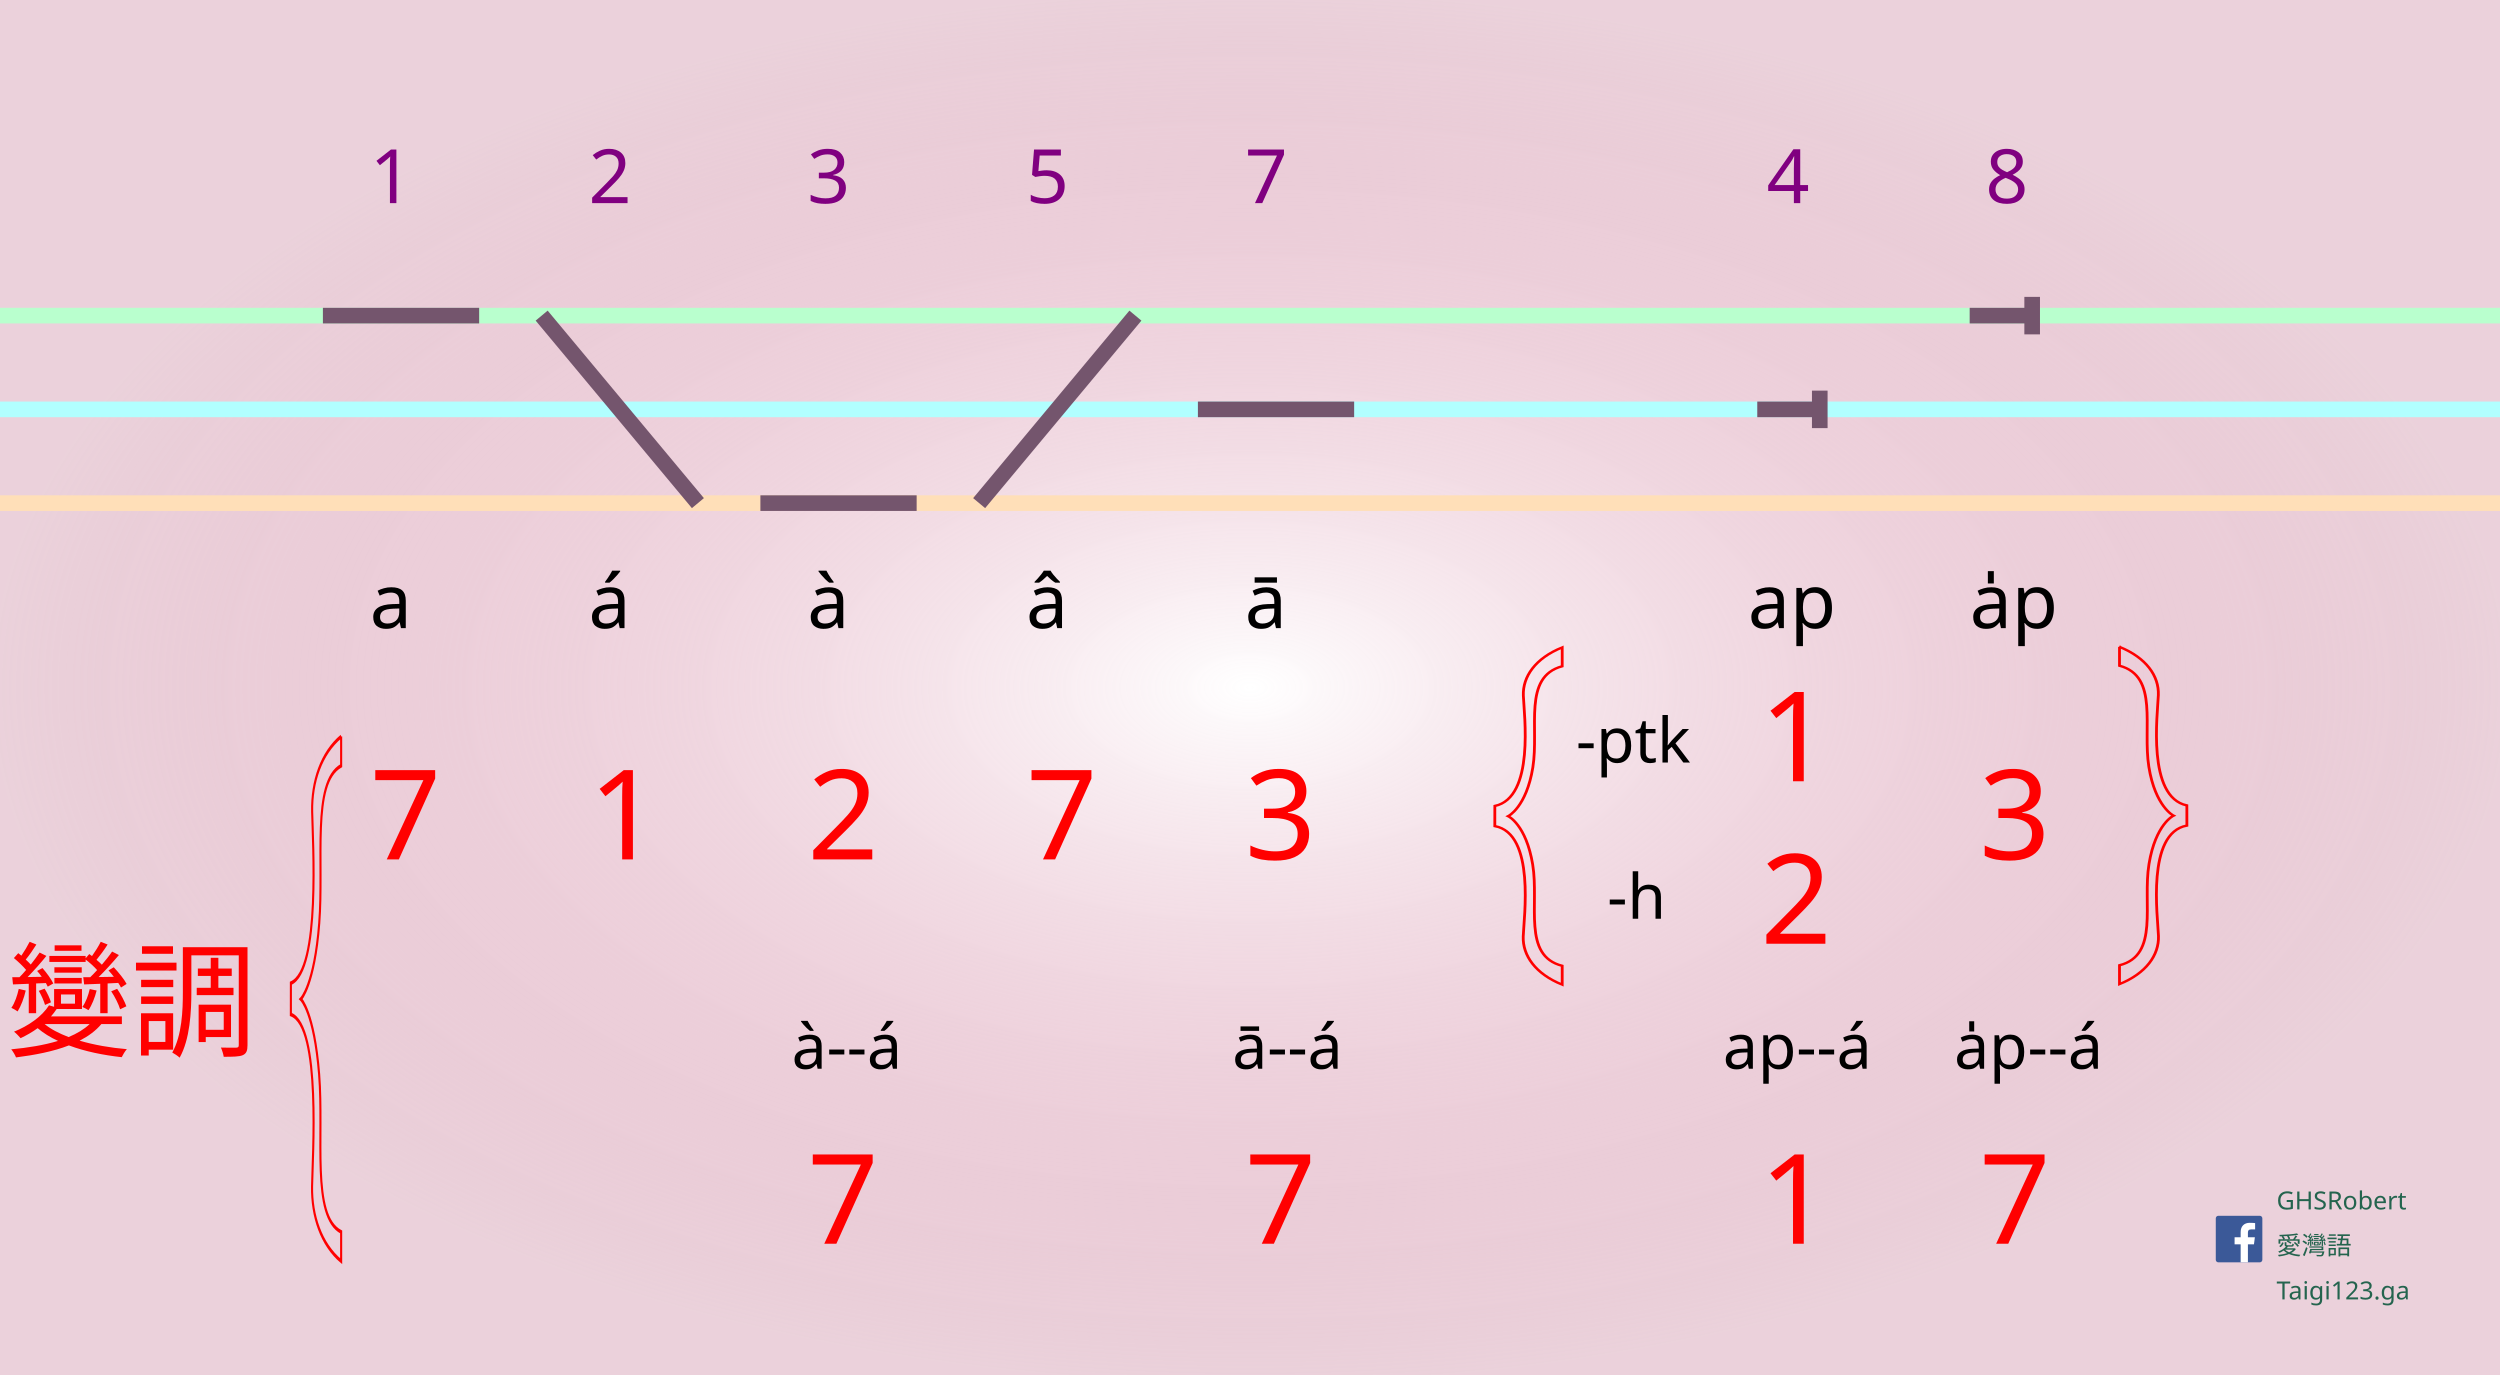
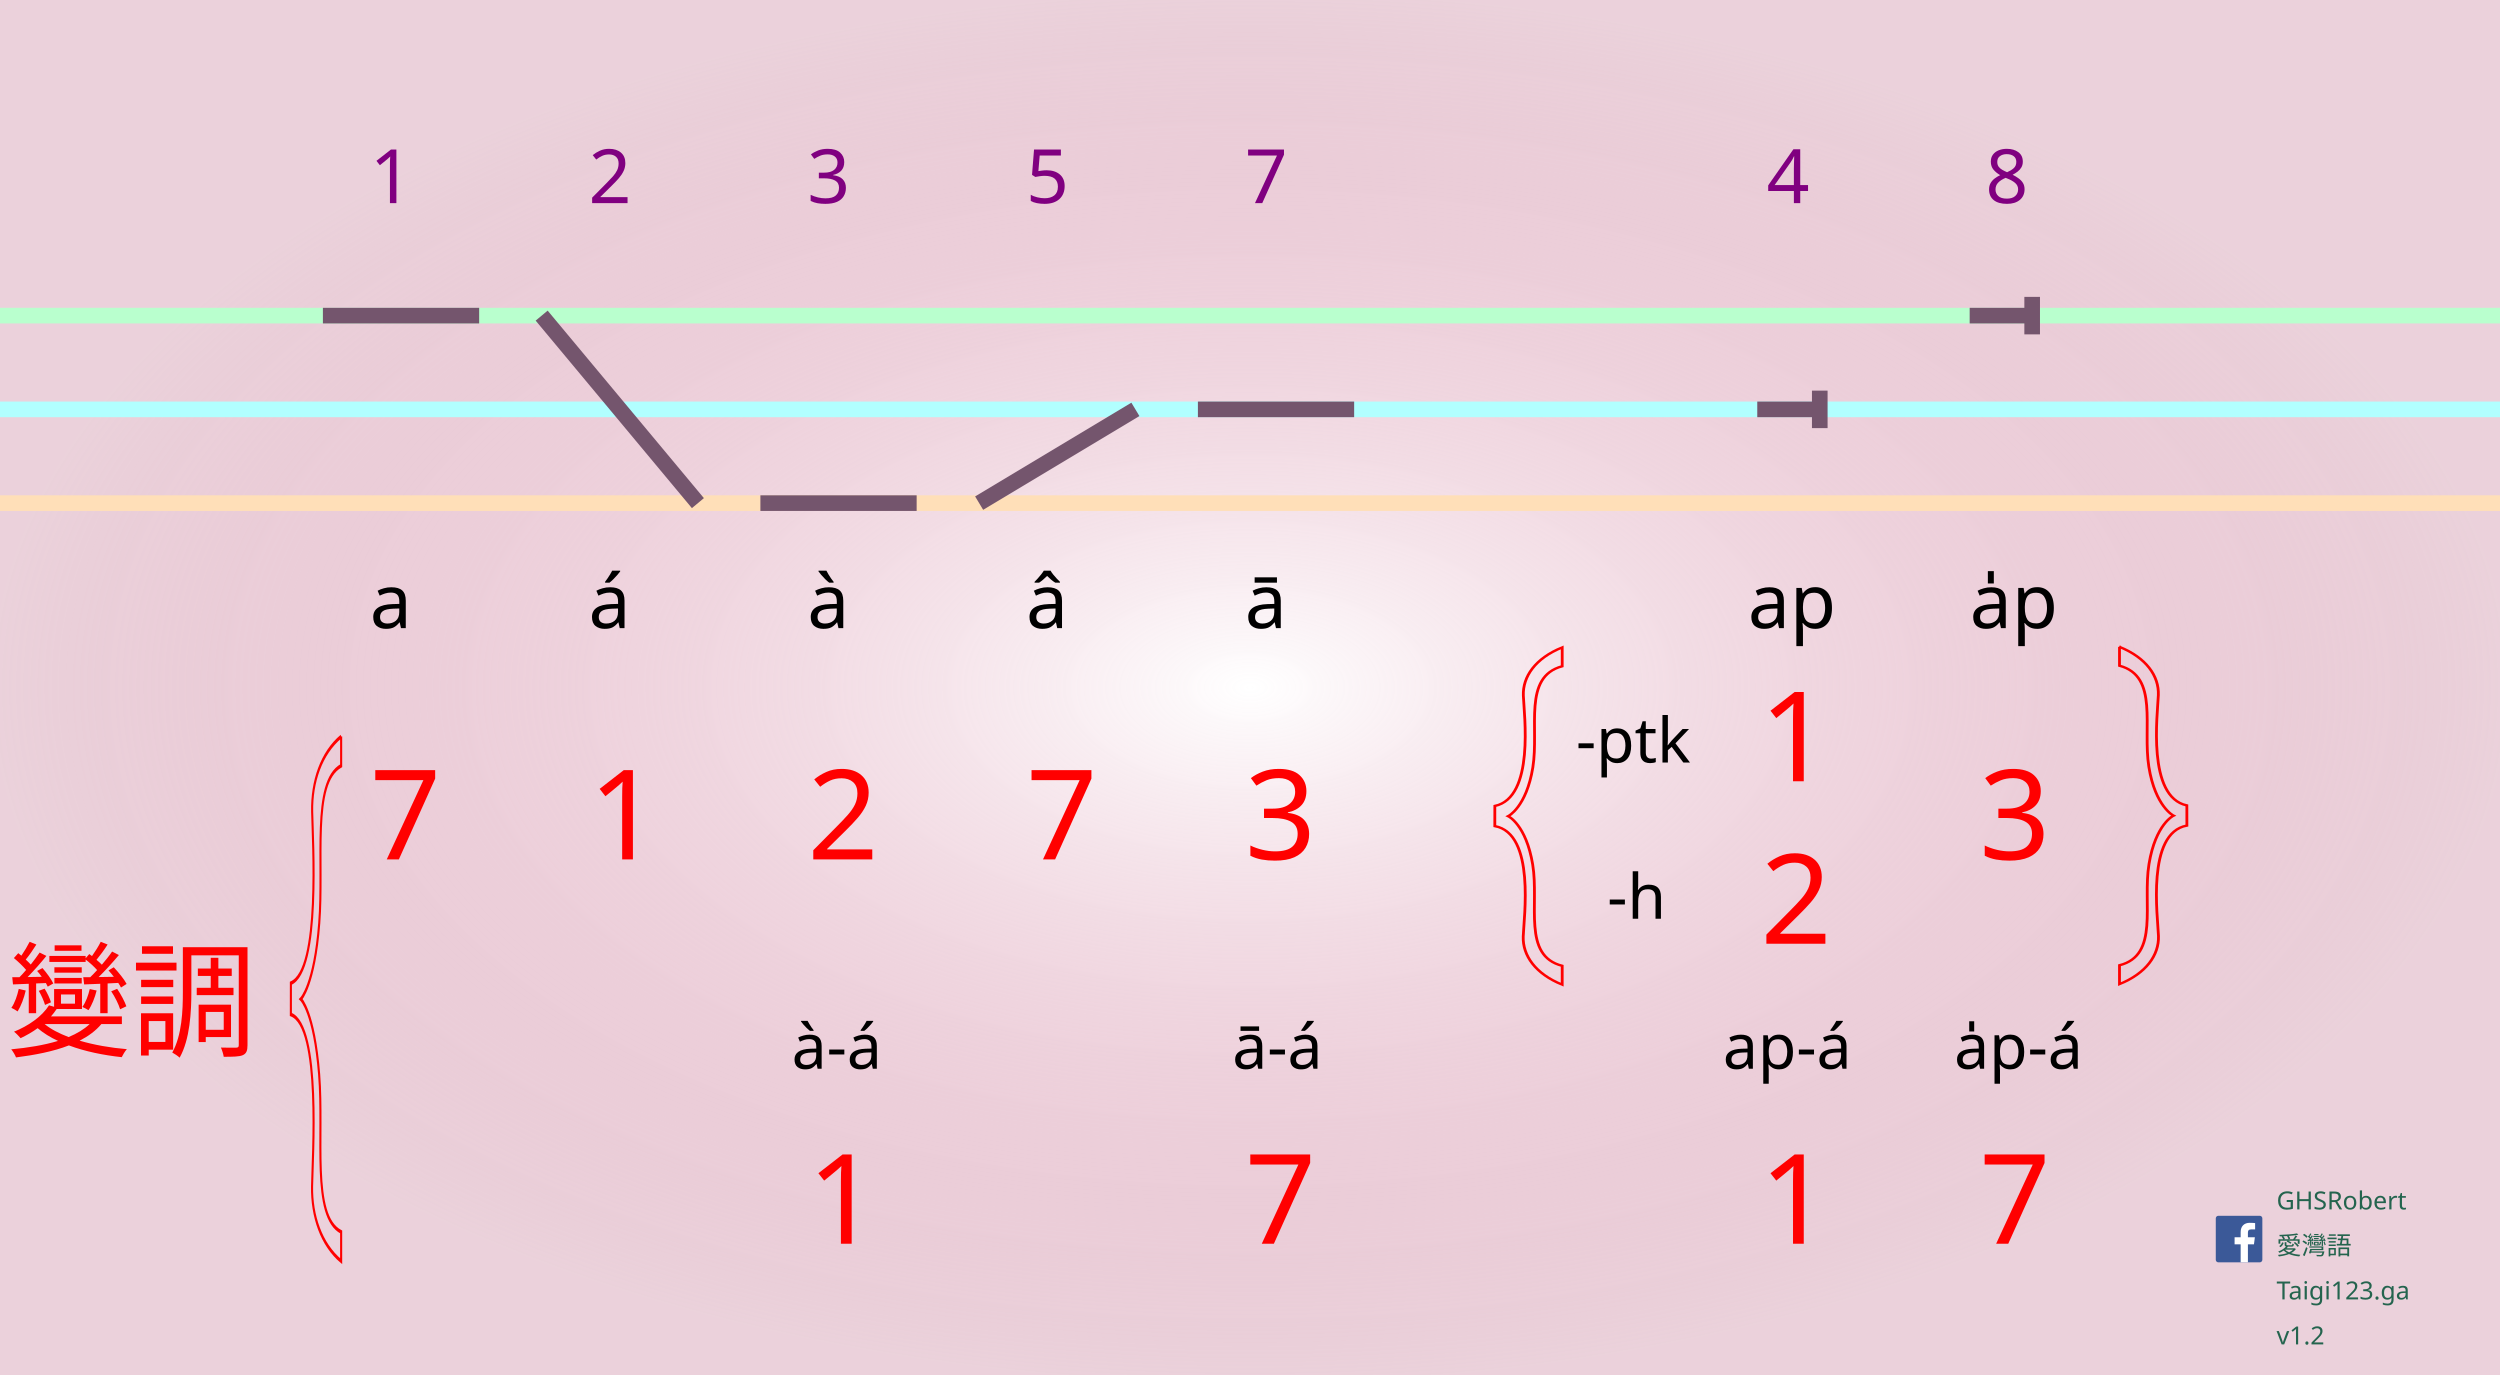
<svg xmlns="http://www.w3.org/2000/svg" width="800" height="440">
  <style>.taibun {font-family: 'jf-openhuninn-1.1', sans-serif;}
.tone_number {font-family: 'Impact'; stroke: purple; fill: purple;}
.sandhi_tone {font-family: 'Bauhaus 93', '華康儷金黑 Std W8'; fill: red; font-size: 40px; !important}</style>
  <defs>
    <radialGradient id="svg_6" spreadMethod="pad" cx="0.5" cy="0.5" r="0.5">
      <stop stop-color="#fff" offset="0" />
      <stop stop-color="#dd89a8" stop-opacity="0.301" offset="1" />
    </radialGradient>
  </defs>
  <g>
    <rect x="-1" y="-1" width="802" height="442" id="canvas_background" fill="url(#svg_6)" />
    <g id="canvasGrid" display="none">
      <rect id="svg_1" width="100%" height="100%" x="0" y="0" stroke-width="0" fill="url(#gridpattern)" />
    </g>
  </g>
  <g>
    <line fill="none" stroke="#B9FFCE" stroke-width="5" fill-opacity="null" x1="0" y1="101" x2="800" y2="101" id="svg_2" stroke-linejoin="undefined" stroke-linecap="undefined" />
    <line fill="none" stroke="#74556D" stroke-width="5" fill-opacity="null" x1="103.328" y1="101" x2="153.328" y2="101" id="svg_5" stroke-linejoin="undefined" stroke-linecap="undefined" />
    <line fill="none" stroke="#B1FFFF" stroke-width="5" fill-opacity="null" x1="0" y1="131" x2="800" y2="131" id="svg_3" stroke-linejoin="undefined" stroke-linecap="undefined" />
    <line fill="none" stroke="#FFDFB8" stroke-width="5" fill-opacity="null" x1="0" y1="161" x2="800" y2="161" id="svg_4" stroke-linejoin="undefined" stroke-linecap="undefined" />
    <line fill="none" stroke="#74556D" stroke-width="5" fill-opacity="null" x1="173.328" y1="101" x2="223.328" y2="161" id="svg_7" stroke-linejoin="undefined" stroke-linecap="undefined" />
    <line fill="none" stroke="#74556D" stroke-width="5" fill-opacity="null" x1="243.328" y1="161" x2="293.328" y2="161" id="svg_8" stroke-linejoin="undefined" stroke-linecap="undefined" />
-     <line fill="none" stroke="#74556D" stroke-width="5" fill-opacity="null" x1="313.328" y1="161" x2="363.328" y2="101" id="svg_9" stroke-linejoin="undefined" stroke-linecap="undefined" />
+     <line fill="none" stroke="#74556D" stroke-width="5" fill-opacity="null" x1="313.328" y1="161" x2="363.328" y2="131" id="svg_9" stroke-linejoin="undefined" stroke-linecap="undefined" />
    <line fill="none" stroke="#74556D" stroke-width="5" fill-opacity="null" x1="383.328" y1="131" x2="433.328" y2="131" id="svg_10" stroke-linejoin="undefined" stroke-linecap="undefined" />
    <text class="tone_number" fill="#000000" stroke-width="0" stroke-opacity="null" fill-opacity="null" x="118.328" y="65" id="svg_11" font-size="24" text-anchor="start" xml:space="preserve">1</text>
    <text class="tone_number" fill="#000000" stroke-width="0" stroke-opacity="null" fill-opacity="null" x="188.328" y="65" id="svg_12" font-size="24" text-anchor="start" xml:space="preserve">2</text>
    <text stroke-dasharray="5,5" class="tone_number" fill="#000000" stroke-width="0" stroke-opacity="null" fill-opacity="null" x="258.328" y="65" id="svg_13" font-size="24" text-anchor="start" xml:space="preserve">3</text>
    <text stroke-dasharray="5,5" class="tone_number" fill="#000000" stroke-width="0" stroke-opacity="null" fill-opacity="null" x="328.328" y="65" id="svg_14" font-size="24" text-anchor="start" xml:space="preserve">5</text>
    <text stroke-dasharray="5,5" class="tone_number" fill="#000000" stroke-width="0" stroke-opacity="null" fill-opacity="null" x="398.328" y="65" id="svg_15" font-size="24" text-anchor="start" xml:space="preserve">7</text>
    <text class="taibun" fill="#000000" stroke="#74556D" stroke-width="0" stroke-opacity="null" fill-opacity="null" x="118.328" y="201" id="svg_16" font-size="24" text-anchor="start" xml:space="preserve" stroke-dasharray="5,5">a</text>
    <text class="taibun" fill="#000000" stroke="#74556D" stroke-width="0" stroke-opacity="null" fill-opacity="null" x="188.328" y="201" id="svg_17" font-size="24" text-anchor="start" xml:space="preserve" stroke-dasharray="5,5">á</text>
    <text class="taibun" fill="#000000" stroke="#74556D" stroke-width="0" stroke-opacity="null" fill-opacity="null" x="258.328" y="201" id="svg_18" font-size="24" text-anchor="start" xml:space="preserve" stroke-dasharray="5,5">à</text>
    <text class="taibun" fill="#000000" stroke="#74556D" stroke-width="0" stroke-opacity="null" fill-opacity="null" x="328.328" y="201" id="svg_19" font-size="24" text-anchor="start" xml:space="preserve" stroke-dasharray="5,5">â</text>
    <text class="taibun" fill="#000000" stroke="#74556D" stroke-width="0" stroke-opacity="null" fill-opacity="null" x="398.328" y="201" id="svg_20" font-size="24" text-anchor="start" xml:space="preserve" stroke-dasharray="5,5">ā</text>
    <text class="tone_number sandhi_tone" fill="#000000" stroke-width="0" stroke-opacity="null" fill-opacity="null" x="118.328" y="275" id="svg_21" text-anchor="start" xml:space="preserve">7</text>
    <text class="tone_number sandhi_tone" fill="#000000" stroke-width="0" stroke-opacity="null" fill-opacity="null" x="188.328" y="275" id="svg_22" text-anchor="start" xml:space="preserve">1</text>
    <text class="tone_number sandhi_tone" fill="#000000" stroke-width="0" stroke-opacity="null" fill-opacity="null" x="258.328" y="275" id="svg_23" text-anchor="start" xml:space="preserve">2</text>
    <text class="tone_number sandhi_tone" fill="#000000" stroke-width="0" stroke-opacity="null" fill-opacity="null" x="328.328" y="275" id="svg_24" text-anchor="start" xml:space="preserve">7</text>
    <text class="tone_number sandhi_tone" fill="#000000" stroke-width="0" stroke-opacity="null" fill-opacity="null" x="398.328" y="275" id="svg_25" text-anchor="start" xml:space="preserve">3</text>
    <text class="sandhi_tone" fill="#000000" stroke="#74556D" stroke-width="0" stroke-opacity="null" fill-opacity="null" x="2" y="335.017" id="svg_26" font-size="24" font-family="null" text-anchor="start" xml:space="preserve">變調</text>
    <text class="tone_number" fill="#000000" stroke-width="0" stroke-opacity="null" fill-opacity="null" x="565.325" y="65" id="svg_52" font-size="24" text-anchor="start" xml:space="preserve" stroke-dasharray="5,5">4</text>
    <text class="tone_number" fill="#000000" stroke-width="0" stroke-opacity="null" fill-opacity="null" x="635.328" y="65" id="svg_53" font-size="24" text-anchor="start" xml:space="preserve" stroke-dasharray="5,5">8</text>
    <text class="taibun" fill="#000000" stroke="#74556D" stroke-width="0" stroke-opacity="null" fill-opacity="null" x="559.325" y="201" id="svg_54" font-size="24" text-anchor="start" xml:space="preserve" stroke-dasharray="5,5">ap</text>
    <text stroke-dasharray="5,5" class="taibun" fill="#000000" stroke="#74556D" stroke-width="0" stroke-opacity="null" fill-opacity="null" x="630.325" y="201" id="svg_55" font-size="24" text-anchor="start" xml:space="preserve">a̍p</text>
    <text class="tone_number sandhi_tone" fill="#000000" stroke-width="0" stroke-opacity="null" fill-opacity="null" x="563" y="250" id="svg_56" text-anchor="start" xml:space="preserve">1</text>
    <line fill="none" stroke="#74556D" stroke-width="5" fill-opacity="null" x1="562.325" y1="131" x2="582.325" y2="131" id="svg_30" stroke-linejoin="undefined" stroke-linecap="undefined" />
    <line fill="none" stroke="#74556D" stroke-width="5" fill-opacity="null" x1="582.325" y1="125" x2="582.325" y2="137" id="svg_31" stroke-linejoin="undefined" stroke-linecap="undefined" />
    <line fill="none" stroke="#74556D" stroke-width="5" fill-opacity="null" x1="630.293" y1="101" x2="649.96" y2="101" id="svg_32" stroke-linejoin="undefined" stroke-linecap="undefined" />
    <line fill="none" stroke="#74556D" stroke-width="5" fill-opacity="null" x1="650.293" y1="95" x2="650.293" y2="107" id="svg_33" stroke-linejoin="undefined" stroke-linecap="undefined" />
    <text class="tone_number sandhi_tone" fill="#000000" stroke-width="0" stroke-opacity="null" fill-opacity="null" x="563.325" y="302" id="svg_35" text-anchor="start" xml:space="preserve">2</text>
    <text class="tone_number sandhi_tone" fill="#000000" stroke-width="0" stroke-opacity="null" fill-opacity="null" x="633.325" y="275" id="svg_34" text-anchor="start" xml:space="preserve">3</text>
    <g transform="matrix(-0.899605, 0, 0, 0.763883, 275.536, -14.4488)" stroke="red" fill="none" id="svg_41">
      <g stroke="red" fill="none" id="svg_42">
        <path d="m-447.643,289.899c-9.505,4.517 -14.089,12.202 -13.819,20.224c0.27,8.022 4.113,42.655 -10.146,46.2c-0.06,2.58 0.06,5.847 0,8.427c14.502,3.137 10.326,38.356 10.101,46.289c-0.225,7.933 4.359,15.618 13.864,20.135l0,-7.888c-14.256,-4.251 -8.147,-25.644 -10.494,-42.424c-2.347,-16.779 -8.72,-20.259 -8.72,-20.259c0,0 6.482,-3.739 8.769,-20.435c2.288,-16.696 -3.673,-37.911 10.444,-42.381l0,-7.888l-0,0l0,0l0,0l0,0z" stroke="red" fill="none" id="svg_43" />
      </g>
    </g>
    <g transform="matrix(0.899605, 0, 0, 0.763883, 135.524, 91.4506)" stroke="red" fill="none" id="svg_44">
      <g stroke="red" fill="none" id="svg_45">
        <path d="m405.044,151.492c-9.505,4.517 -14.09,12.202 -13.82,20.224c0.27,8.022 4.113,42.655 -10.146,46.199c-0.06,2.58 0.06,5.847 0,8.427c14.502,3.137 10.326,38.356 10.101,46.289c-0.225,7.933 4.359,15.618 13.865,20.135l0,-7.888c-14.257,-4.251 -8.148,-25.644 -10.495,-42.424c-2.347,-16.779 -8.72,-20.259 -8.72,-20.259c0,0 6.482,-3.739 8.77,-20.435c2.288,-16.696 -3.673,-37.911 10.445,-42.381l0,-7.888z" stroke="red" fill="none" id="svg_46" />
      </g>
    </g>
    <text class="taibun" fill="#000000" stroke="#74556D" stroke-width="0" stroke-opacity="null" fill-opacity="null" x="504.325" y="244" id="svg_36" font-size="20" text-anchor="start" xml:space="preserve">-ptk</text>
    <text class="taibun" fill="#000000" stroke="#74556D" stroke-width="0" stroke-opacity="null" fill-opacity="null" x="514.325" y="294" id="svg_37" font-size="20" text-anchor="start" xml:space="preserve">-h</text>
    <defs>
      <clipPath id="svg_68" clipPathUnits="userSpaceOnUse">
        <path id="svg_74" d="m12669.866,-5975.774l1024,0l0,-500l-1024,0l0,500z" />
      </clipPath>
    </defs>
-     <text stroke-dasharray="5,5" class="taibun" fill="#000000" stroke="#74556D" stroke-width="0" stroke-opacity="null" fill-opacity="null" x="625.325" y="342" id="svg_38" font-size="20" text-anchor="start" xml:space="preserve">a̍p--á</text>
-     <text class="taibun" fill="#000000" stroke="#74556D" stroke-width="0" stroke-opacity="null" fill-opacity="null" x="253.328" y="342" id="svg_47" font-size="20" text-anchor="start" xml:space="preserve" stroke-dasharray="5,5">à--á</text>
-     <text class="taibun" fill="#000000" stroke="#74556D" stroke-width="0" stroke-opacity="null" fill-opacity="null" x="394.328" y="342" id="svg_49" font-size="20" text-anchor="start" xml:space="preserve" stroke-dasharray="5,5">ā--á</text>
-     <text class="taibun" fill="#000000" stroke="#74556D" stroke-width="0" stroke-opacity="null" fill-opacity="null" x="551.325" y="342" id="svg_50" font-size="20" text-anchor="start" xml:space="preserve" stroke-dasharray="5,5">ap--á</text>
-     <text class="tone_number sandhi_tone" fill="#000000" stroke-width="0" stroke-opacity="null" fill-opacity="null" x="258.328" y="398" id="svg_39" text-anchor="start" xml:space="preserve">7</text>
+     <text stroke-dasharray="5,5" class="taibun" fill="#000000" stroke="#74556D" stroke-width="0" stroke-opacity="null" fill-opacity="null" x="625.325" y="342" id="svg_38" font-size="20" text-anchor="start" xml:space="preserve">a̍p-á</text>
+     <text class="taibun" fill="#000000" stroke="#74556D" stroke-width="0" stroke-opacity="null" fill-opacity="null" x="253.328" y="342" id="svg_47" font-size="20" text-anchor="start" xml:space="preserve" stroke-dasharray="5,5">à-á</text>
+     <text class="taibun" fill="#000000" stroke="#74556D" stroke-width="0" stroke-opacity="null" fill-opacity="null" x="394.328" y="342" id="svg_49" font-size="20" text-anchor="start" xml:space="preserve" stroke-dasharray="5,5">ā-á</text>
+     <text class="taibun" fill="#000000" stroke="#74556D" stroke-width="0" stroke-opacity="null" fill-opacity="null" x="551.325" y="342" id="svg_50" font-size="20" text-anchor="start" xml:space="preserve" stroke-dasharray="5,5">ap-á</text>
+     <text class="tone_number sandhi_tone" fill="#000000" stroke-width="0" stroke-opacity="null" fill-opacity="null" x="258.328" y="398" id="svg_39" text-anchor="start" xml:space="preserve">1</text>
    <text class="tone_number sandhi_tone" fill="#000000" stroke-width="0" stroke-opacity="null" fill-opacity="null" x="398.328" y="398" id="svg_40" text-anchor="start" xml:space="preserve">7</text>
    <text class="tone_number sandhi_tone" fill="#000000" stroke-width="0" stroke-opacity="null" fill-opacity="null" x="633.328" y="398" id="svg_48" text-anchor="start" xml:space="preserve">7</text>
    <text class="tone_number sandhi_tone" fill="#000000" stroke-width="0" stroke-opacity="null" fill-opacity="null" x="563" y="398" id="svg_51" text-anchor="start" xml:space="preserve">1</text>
    <g transform="matrix(0.671165, 0, 0, 1.18864, 120.228, -37.7633)" stroke="red" fill="none" id="svg_60">
      <g stroke="red" fill="none" id="svg_59">
        <path d="m-16.482,230.039c-9.505,4.517 -14.09,12.202 -13.82,20.224c0.27,8.022 4.113,42.655 -10.146,46.199c-0.06,2.58 0.06,5.847 0,8.427c14.502,3.137 10.326,38.356 10.101,46.289c-0.225,7.933 4.359,15.618 13.865,20.135l0,-7.888c-14.257,-4.251 -8.148,-25.644 -10.495,-42.424c-2.347,-16.779 -8.72,-20.259 -8.72,-20.259c0,0 6.482,-3.739 8.77,-20.435c2.288,-16.696 -3.673,-37.911 10.445,-42.381l0,-7.888l0,0l0,0z" stroke="red" fill="none" id="svg_58" />
      </g>
    </g>
    <a id="svg_62">
      <g id="svg_61">
        <text xml:space="preserve" text-anchor="start" font-family="'PT Sans','Heiti TC'" font-size="8" id="svg_27" y="387.017" x="728.5" fill-opacity="null" stroke-opacity="null" stroke-width="0" stroke="#24644e" fill="#24644e">
          <tspan x="728.5" id="svg_28">GHSRobert</tspan>
          <tspan x="728.5" dy="1.8em" id="svg_29">愛灣語</tspan>
          <tspan id="svg_63" x="728.5" dy="1.8em">Taigi123.ga</tspan>
+           <tspan id="svg_57" x="728.5" dy="1.8em">v1.2</tspan>
        </text>
        <g id="svg_76">
          <g transform="matrix(0.05, 0, 0, 0.05, 0, 0)" id="svg_65">
            <g id="svg_66" transform="matrix(1.11655, 0, 0, -1.11655, -103.487, 863.086)">
              <g clip-path="url(#svg_68)" id="svg_67">
                <g id="svg_71">
                  <path fill="#3b5998" fill-rule="nonzero" id="svg_72" d="m13045.582,-6462.694c8.134,0 14.73,6.596 14.73,14.73l0,237.434c0,8.137 -6.597,14.731 -14.73,14.731l-237.433,0c-8.138,0 -14.73,-6.594 -14.73,-14.731l0,-237.434c0,-8.134 6.593,-14.73 14.73,-14.73l237.433,0z" />
                </g>
                <g id="svg_69">
                  <path fill="#ffffff" fill-rule="nonzero" id="svg_70" d="m12977.57,-6462.694l0,103.355l34.693,0l5.193,40.28l-39.887,0l0,25.717c0,11.662 3.238,19.609 19.962,19.609l21.33,0.01l0,36.026c-3.689,0.49 -16.351,1.587 -31.081,1.587c-30.753,0 -51.806,-18.771 -51.806,-53.244l0,-29.705l-34.781,0l0,-40.28l34.781,0l0,-103.355l41.595,0z" />
                </g>
              </g>
            </g>
          </g>
        </g>
      </g>
    </a>
  </g>
</svg>
